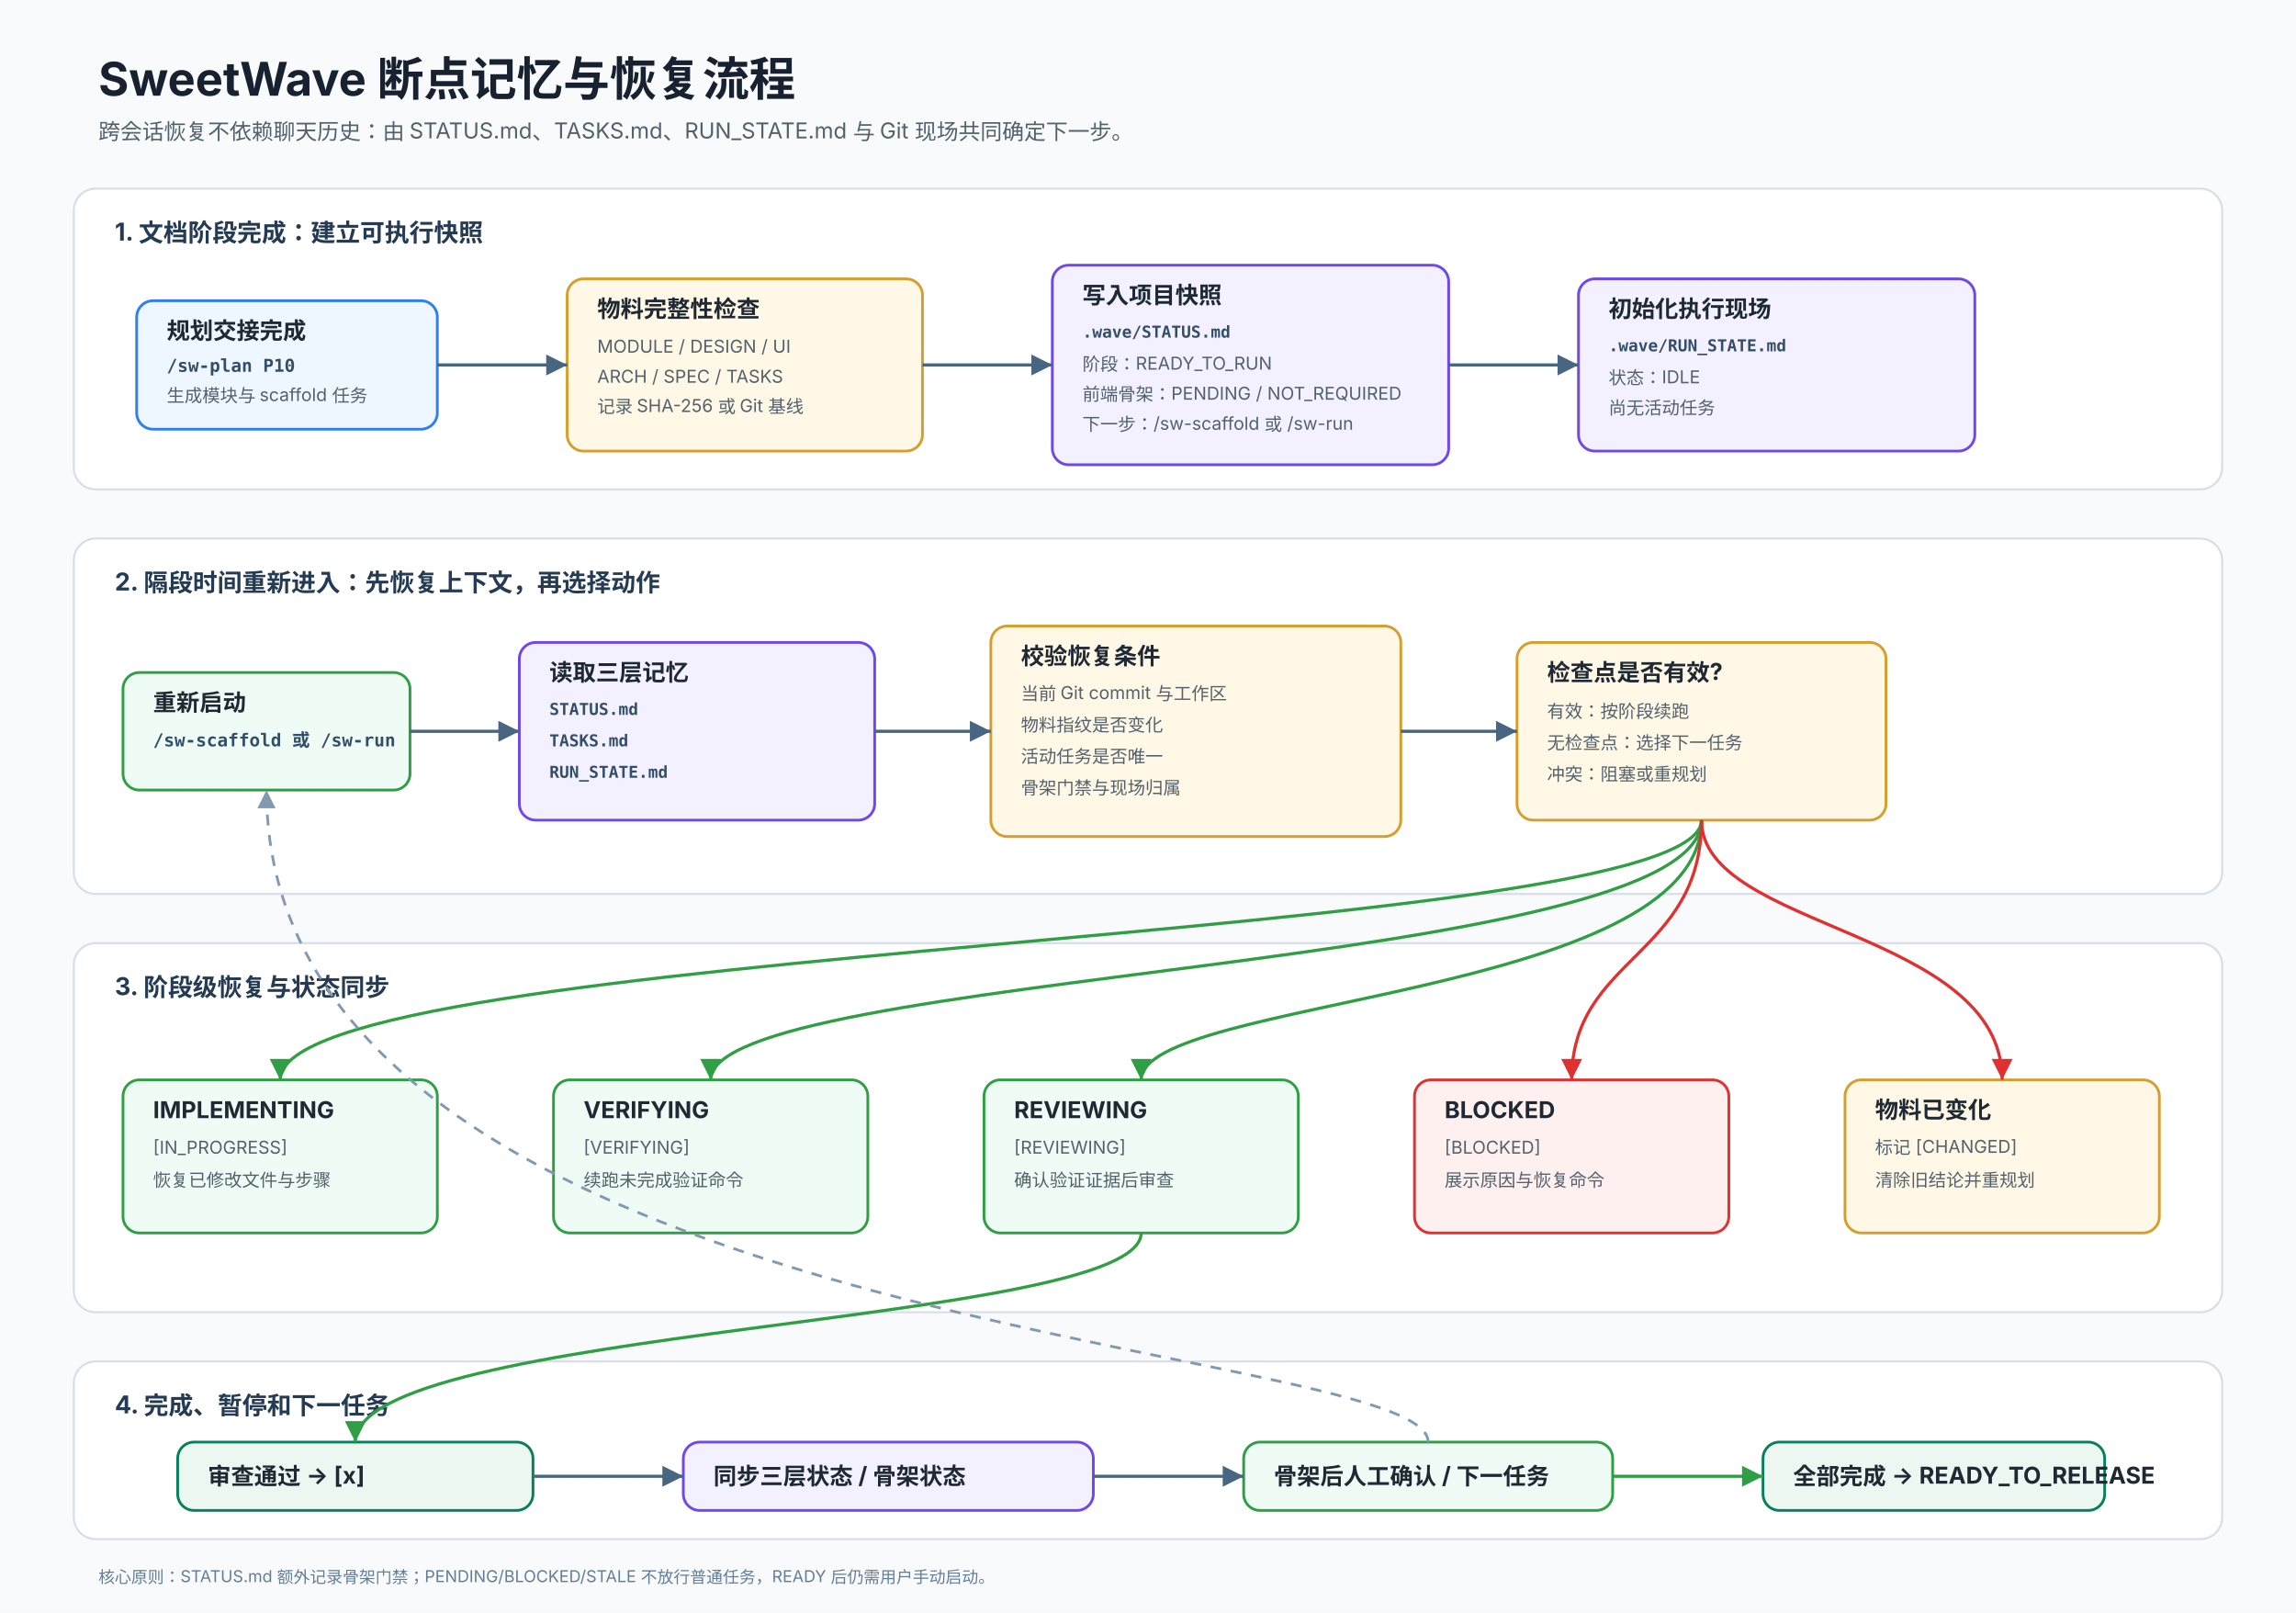
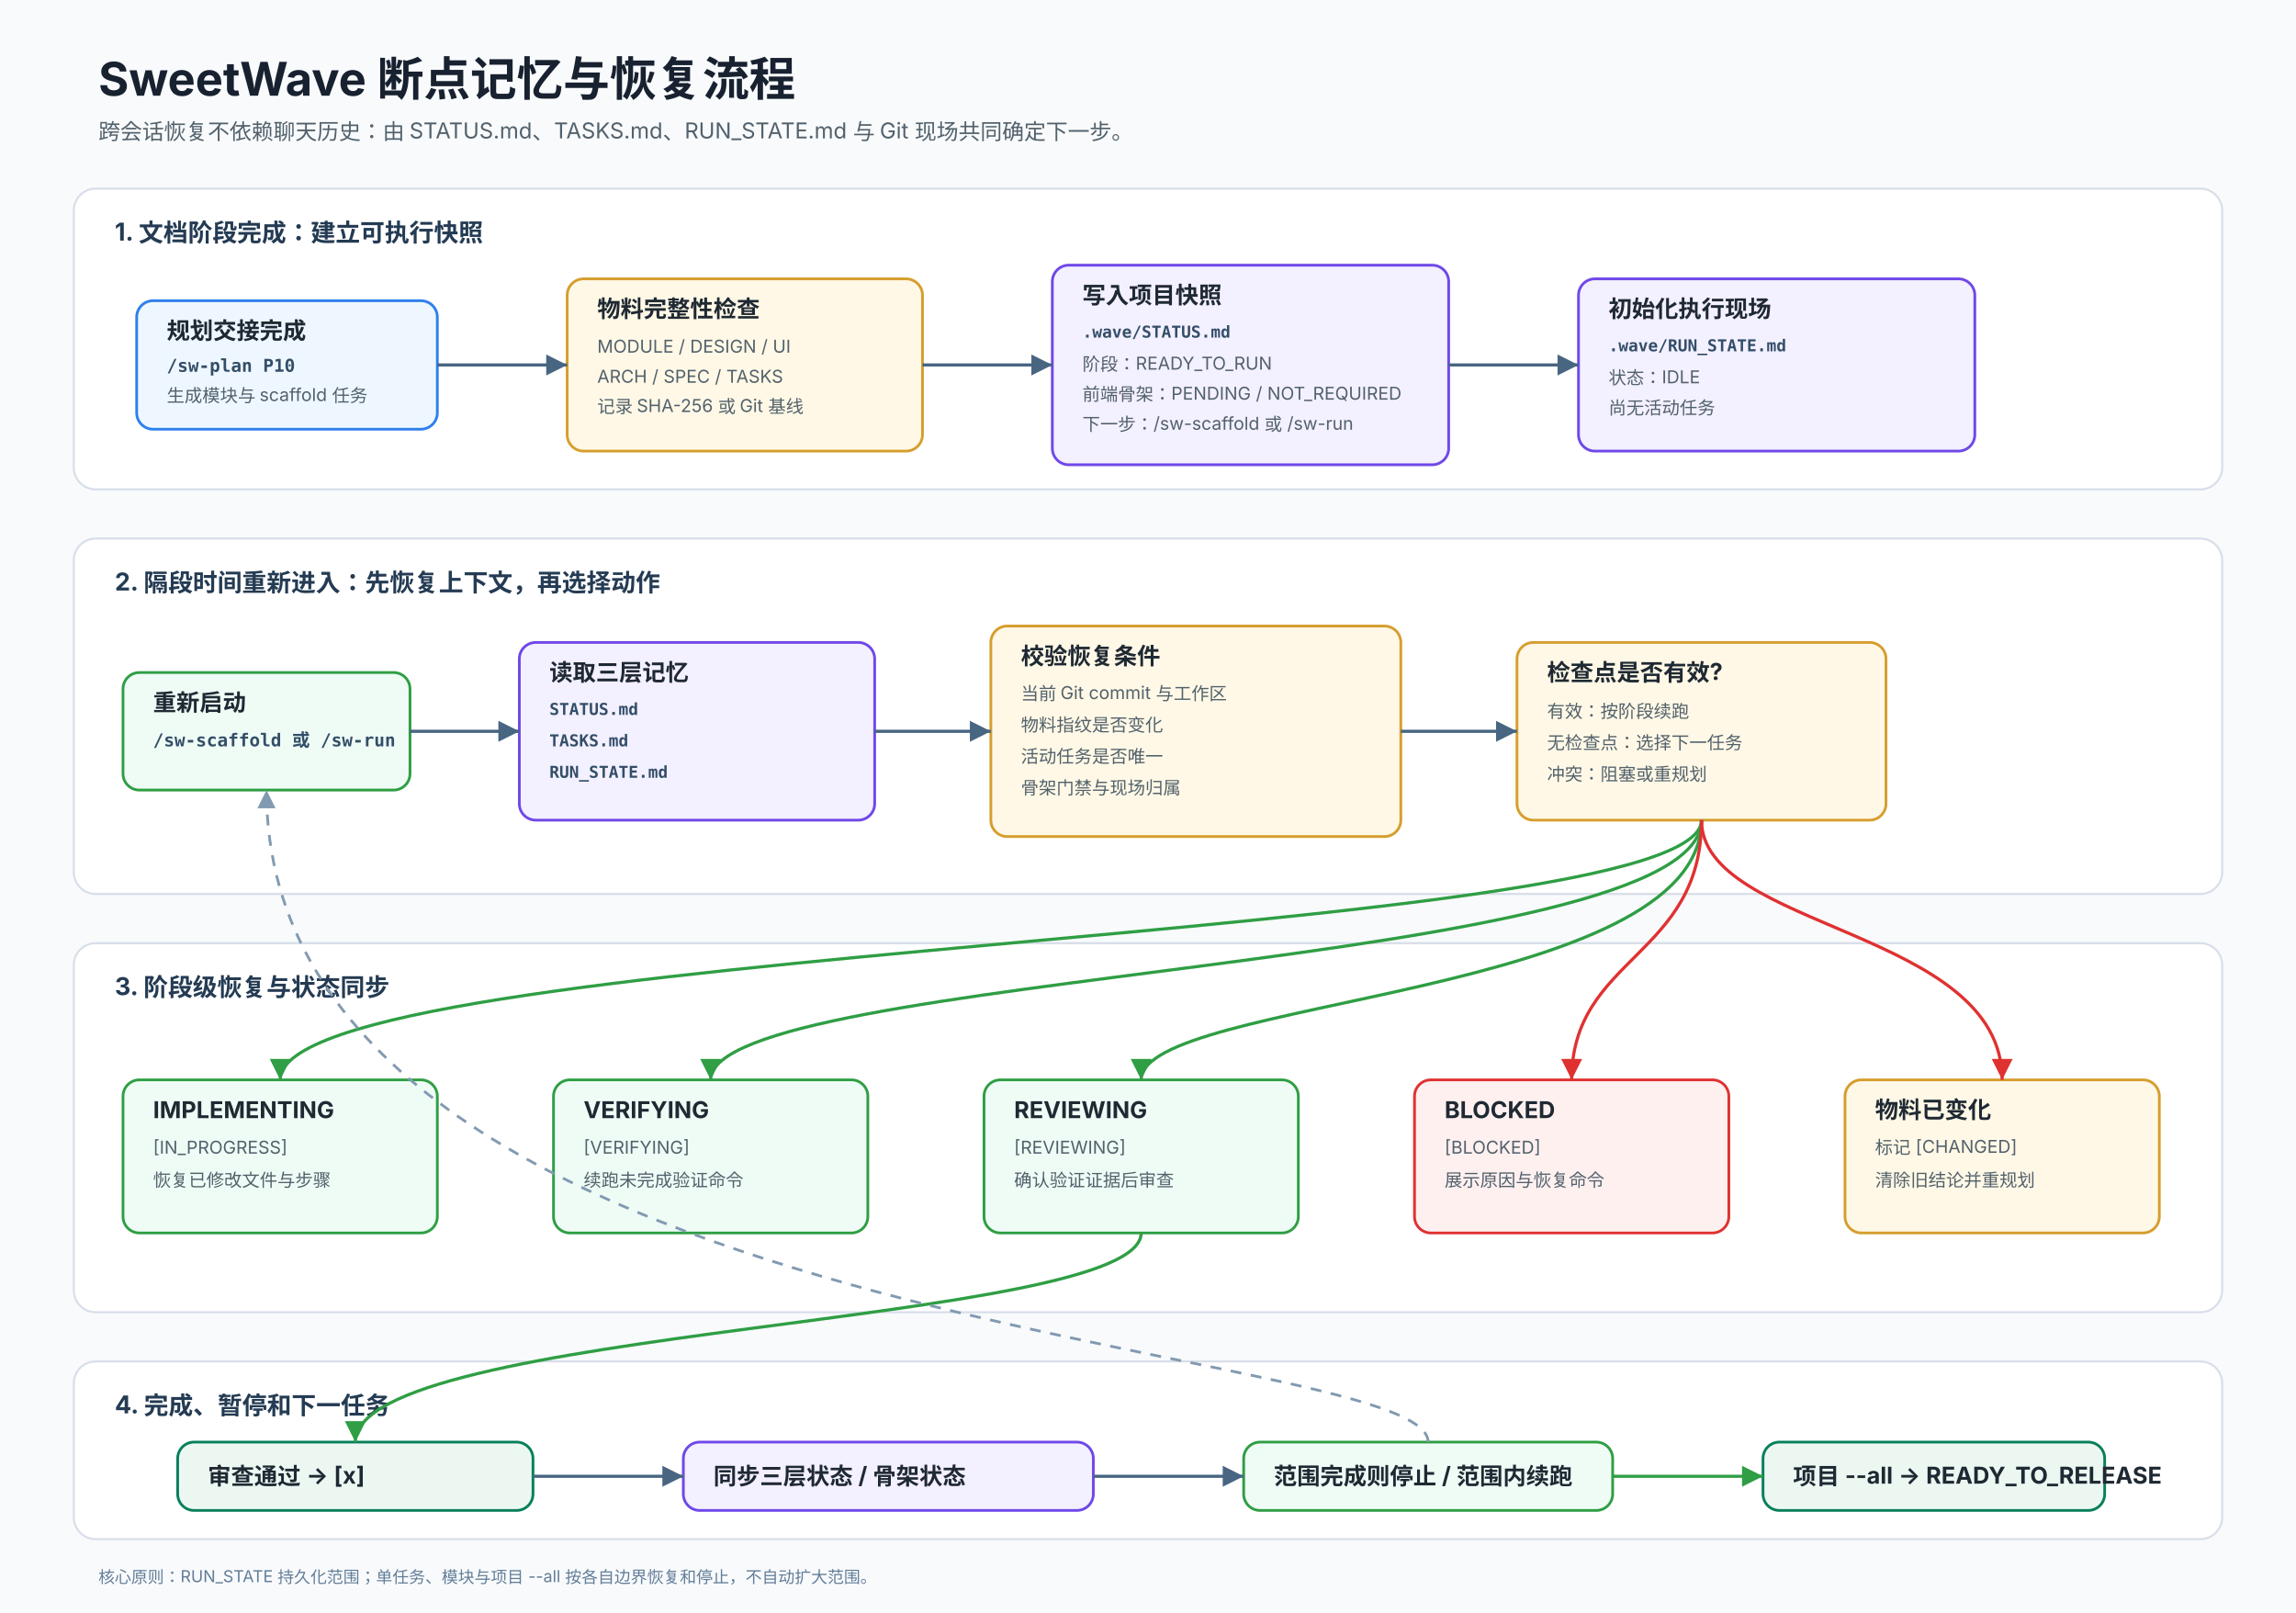
<svg xmlns="http://www.w3.org/2000/svg" width="1680" height="1180" viewBox="0 0 1680 1180" role="img" aria-labelledby="title desc">
  <defs>
    <style>
      .bg { fill: #f8fafc; }
      .title { font: 700 34px -apple-system, BlinkMacSystemFont, "Segoe UI", sans-serif; fill: #18212f; }
      .subtitle { font: 400 16px -apple-system, BlinkMacSystemFont, "Segoe UI", sans-serif; fill: #52616b; }
      .lane { fill: #ffffff; stroke: #d8dee9; stroke-width: 1.5; rx: 16; }
      .lane-title { font: 700 18px -apple-system, BlinkMacSystemFont, "Segoe UI", sans-serif; fill: #243b53; }
      .node { fill: #ffffff; stroke: #9fb3c8; stroke-width: 2; rx: 12; }
      .prepare { fill: #eef7ff; stroke: #2f80ed; }
      .memory { fill: #f3f0ff; stroke: #7048e8; }
      .check { fill: #fff8e6; stroke: #d69e2e; }
      .run { fill: #effcf6; stroke: #2f9e44; }
      .blocked { fill: #fff0f0; stroke: #e03131; }
      .done { fill: #edf7f2; stroke: #087f5b; }
      .node-title { font: 700 17px -apple-system, BlinkMacSystemFont, "Segoe UI", sans-serif; fill: #1f2933; }
      .node-sub { font: 400 13px -apple-system, BlinkMacSystemFont, "Segoe UI", sans-serif; fill: #52616b; }
      .cmd { font: 700 13px ui-monospace, SFMono-Regular, Menlo, Consolas, monospace; fill: #334e68; }
      .path { font: 700 12px ui-monospace, SFMono-Regular, Menlo, Consolas, monospace; fill: #334e68; }
      .small { font: 400 12px -apple-system, BlinkMacSystemFont, "Segoe UI", sans-serif; fill: #627d98; }
      .arrow { fill: none; stroke: #486581; stroke-width: 2.3; marker-end: url(#arrow); }
      .soft { fill: none; stroke: #829ab1; stroke-width: 2; stroke-dasharray: 8 7; marker-end: url(#soft); }
      .ok { fill: none; stroke: #2f9e44; stroke-width: 2.3; marker-end: url(#ok); }
      .warn { fill: none; stroke: #e03131; stroke-width: 2.3; marker-end: url(#warn); }
    </style>
    <marker id="arrow" viewBox="0 0 12 12" refX="10" refY="6" markerWidth="10" markerHeight="10" orient="auto-start-reverse">
      <path d="M2,2 L10,6 L2,10 Z" fill="#486581" />
    </marker>
    <marker id="soft" viewBox="0 0 12 12" refX="10" refY="6" markerWidth="10" markerHeight="10" orient="auto-start-reverse">
      <path d="M2,2 L10,6 L2,10 Z" fill="#829ab1" />
    </marker>
    <marker id="ok" viewBox="0 0 12 12" refX="10" refY="6" markerWidth="10" markerHeight="10" orient="auto-start-reverse">
      <path d="M2,2 L10,6 L2,10 Z" fill="#2f9e44" />
    </marker>
    <marker id="warn" viewBox="0 0 12 12" refX="10" refY="6" markerWidth="10" markerHeight="10" orient="auto-start-reverse">
      <path d="M2,2 L10,6 L2,10 Z" fill="#e03131" />
    </marker>
  </defs>
  <rect class="bg" x="0" y="0" width="1680" height="1180" />
  <text class="title" x="72" y="70">SweetWave 断点记忆与恢复流程</text>
  <text class="subtitle" x="72" y="102">跨会话恢复不依赖聊天历史：由 STATUS.md、TASKS.md、RUN_STATE.md 与 Git 现场共同确定下一步。</text>
  <rect class="lane" x="54" y="138" width="1572" height="220" />
  <text class="lane-title" x="84" y="176">1. 文档阶段完成：建立可执行快照</text>
  <rect class="node prepare" x="100" y="220" width="220" height="94" />
  <text class="node-title" x="122" y="248">规划交接完成</text>
  <text class="cmd" x="122" y="272">/sw-plan P10</text>
  <text class="node-sub" x="122" y="294">生成模块与 scaffold 任务</text>
  <rect class="node check" x="415" y="204" width="260" height="126" />
  <text class="node-title" x="437" y="232">物料完整性检查</text>
  <text class="node-sub" x="437" y="258">MODULE / DESIGN / UI</text>
  <text class="node-sub" x="437" y="280">ARCH / SPEC / TASKS</text>
  <text class="node-sub" x="437" y="302">记录 SHA-256 或 Git 基线</text>
  <rect class="node memory" x="770" y="194" width="290" height="146" />
  <text class="node-title" x="792" y="222">写入项目快照</text>
  <text class="path" x="792" y="247">.wave/STATUS.md</text>
  <text class="node-sub" x="792" y="271">阶段：READY_TO_RUN</text>
  <text class="node-sub" x="792" y="293">前端骨架：PENDING / NOT_REQUIRED</text>
  <text class="node-sub" x="792" y="315">下一步：/sw-scaffold 或 /sw-run</text>
  <rect class="node memory" x="1155" y="204" width="290" height="126" />
  <text class="node-title" x="1177" y="232">初始化执行现场</text>
  <text class="path" x="1177" y="257">.wave/RUN_STATE.md</text>
  <text class="node-sub" x="1177" y="281">状态：IDLE</text>
  <text class="node-sub" x="1177" y="303">尚无活动任务</text>
  <path class="arrow" d="M320 267 C350 267, 385 267, 415 267" />
  <path class="arrow" d="M675 267 C705 267, 740 267, 770 267" />
  <path class="arrow" d="M1060 267 C1090 267, 1125 267, 1155 267" />
  <rect class="lane" x="54" y="394" width="1572" height="260" />
  <text class="lane-title" x="84" y="432">2. 隔段时间重新进入：先恢复上下文，再选择动作</text>
  <rect class="node run" x="90" y="492" width="210" height="86" />
  <text class="node-title" x="112" y="520">重新启动</text>
  <text class="cmd" x="112" y="546">/sw-scaffold 或 /sw-run</text>
  <rect class="node memory" x="380" y="470" width="260" height="130" />
  <text class="node-title" x="402" y="498">读取三层记忆</text>
  <text class="path" x="402" y="523">STATUS.md</text>
  <text class="path" x="402" y="546">TASKS.md</text>
  <text class="path" x="402" y="569">RUN_STATE.md</text>
  <rect class="node check" x="725" y="458" width="300" height="154" />
  <text class="node-title" x="747" y="486">校验恢复条件</text>
  <text class="node-sub" x="747" y="512">当前 Git commit 与工作区</text>
  <text class="node-sub" x="747" y="535">物料指纹是否变化</text>
  <text class="node-sub" x="747" y="558">活动任务是否唯一</text>
  <text class="node-sub" x="747" y="581">骨架门禁与现场归属</text>
  <rect class="node check" x="1110" y="470" width="270" height="130" />
  <text class="node-title" x="1132" y="498">检查点是否有效?</text>
  <text class="node-sub" x="1132" y="525">有效：按阶段续跑</text>
  <text class="node-sub" x="1132" y="548">无检查点：选择下一任务</text>
  <text class="node-sub" x="1132" y="571">冲突：阻塞或重规划</text>
  <path class="arrow" d="M300 535 C330 535, 350 535, 380 535" />
  <path class="arrow" d="M640 535 C670 535, 695 535, 725 535" />
  <path class="arrow" d="M1025 535 C1055 535, 1080 535, 1110 535" />
  <rect class="lane" x="54" y="690" width="1572" height="270" />
  <text class="lane-title" x="84" y="728">3. 阶段级恢复与状态同步</text>
  <rect class="node run" x="90" y="790" width="230" height="112" />
  <text class="node-title" x="112" y="818">IMPLEMENTING</text>
  <text class="node-sub" x="112" y="844">[IN_PROGRESS]</text>
  <text class="node-sub" x="112" y="868">恢复已修改文件与步骤</text>
  <rect class="node run" x="405" y="790" width="230" height="112" />
  <text class="node-title" x="427" y="818">VERIFYING</text>
  <text class="node-sub" x="427" y="844">[VERIFYING]</text>
  <text class="node-sub" x="427" y="868">续跑未完成验证命令</text>
  <rect class="node run" x="720" y="790" width="230" height="112" />
  <text class="node-title" x="742" y="818">REVIEWING</text>
  <text class="node-sub" x="742" y="844">[REVIEWING]</text>
  <text class="node-sub" x="742" y="868">确认验证证据后审查</text>
  <rect class="node blocked" x="1035" y="790" width="230" height="112" />
  <text class="node-title" x="1057" y="818">BLOCKED</text>
  <text class="node-sub" x="1057" y="844">[BLOCKED]</text>
  <text class="node-sub" x="1057" y="868">展示原因与恢复命令</text>
  <rect class="node check" x="1350" y="790" width="230" height="112" />
  <text class="node-title" x="1372" y="818">物料已变化</text>
  <text class="node-sub" x="1372" y="844">标记 [CHANGED]</text>
  <text class="node-sub" x="1372" y="868">清除旧结论并重规划</text>
  <path class="ok" d="M1245 600 C1245 690, 205 690, 205 790" />
  <path class="ok" d="M1245 600 C1245 710, 520 710, 520 790" />
  <path class="ok" d="M1245 600 C1245 730, 835 730, 835 790" />
  <path class="warn" d="M1245 600 C1245 700, 1150 700, 1150 790" />
  <path class="warn" d="M1245 600 C1245 680, 1465 680, 1465 790" />
  <rect class="lane" x="54" y="996" width="1572" height="130" />
  <text class="lane-title" x="84" y="1034">4. 完成、暂停和下一任务</text>
  <rect class="node done" x="130" y="1055" width="260" height="50" />
  <text class="node-title" x="152" y="1086">审查通过 → [x]</text>
  <rect class="node memory" x="500" y="1055" width="300" height="50" />
  <text class="node-title" x="522" y="1086">同步三层状态 / 骨架状态</text>
  <rect class="node run" x="910" y="1055" width="270" height="50" />
-   <text class="node-title" x="932" y="1086">骨架后人工确认 / 下一任务</text>
+   <text class="node-title" x="932" y="1086">范围完成则停止 / 范围内续跑</text>
  <rect class="node done" x="1290" y="1055" width="250" height="50" />
-   <text class="node-title" x="1312" y="1086">全部完成 → READY_TO_RELEASE</text>
+   <text class="node-title" x="1312" y="1086">项目 --all → READY_TO_RELEASE</text>
  <path class="ok" d="M835 902 C835 970, 260 970, 260 1055" />
  <path class="arrow" d="M390 1080 C425 1080, 465 1080, 500 1080" />
  <path class="arrow" d="M800 1080 C835 1080, 875 1080, 910 1080" />
  <path class="ok" d="M1180 1080 C1215 1080, 1255 1080, 1290 1080" />
  <path class="soft" d="M1045 1055 C1045 980, 195 980, 195 578" />
-   <text class="small" x="72" y="1158">核心原则：STATUS.md 额外记录骨架门禁；PENDING/BLOCKED/STALE 不放行普通任务，READY 后仍需用户手动启动。</text>
+   <text class="small" x="72" y="1158">核心原则：RUN_STATE 持久化范围；单任务、模块与项目 --all 按各自边界恢复和停止，不自动扩大范围。</text>
</svg>
